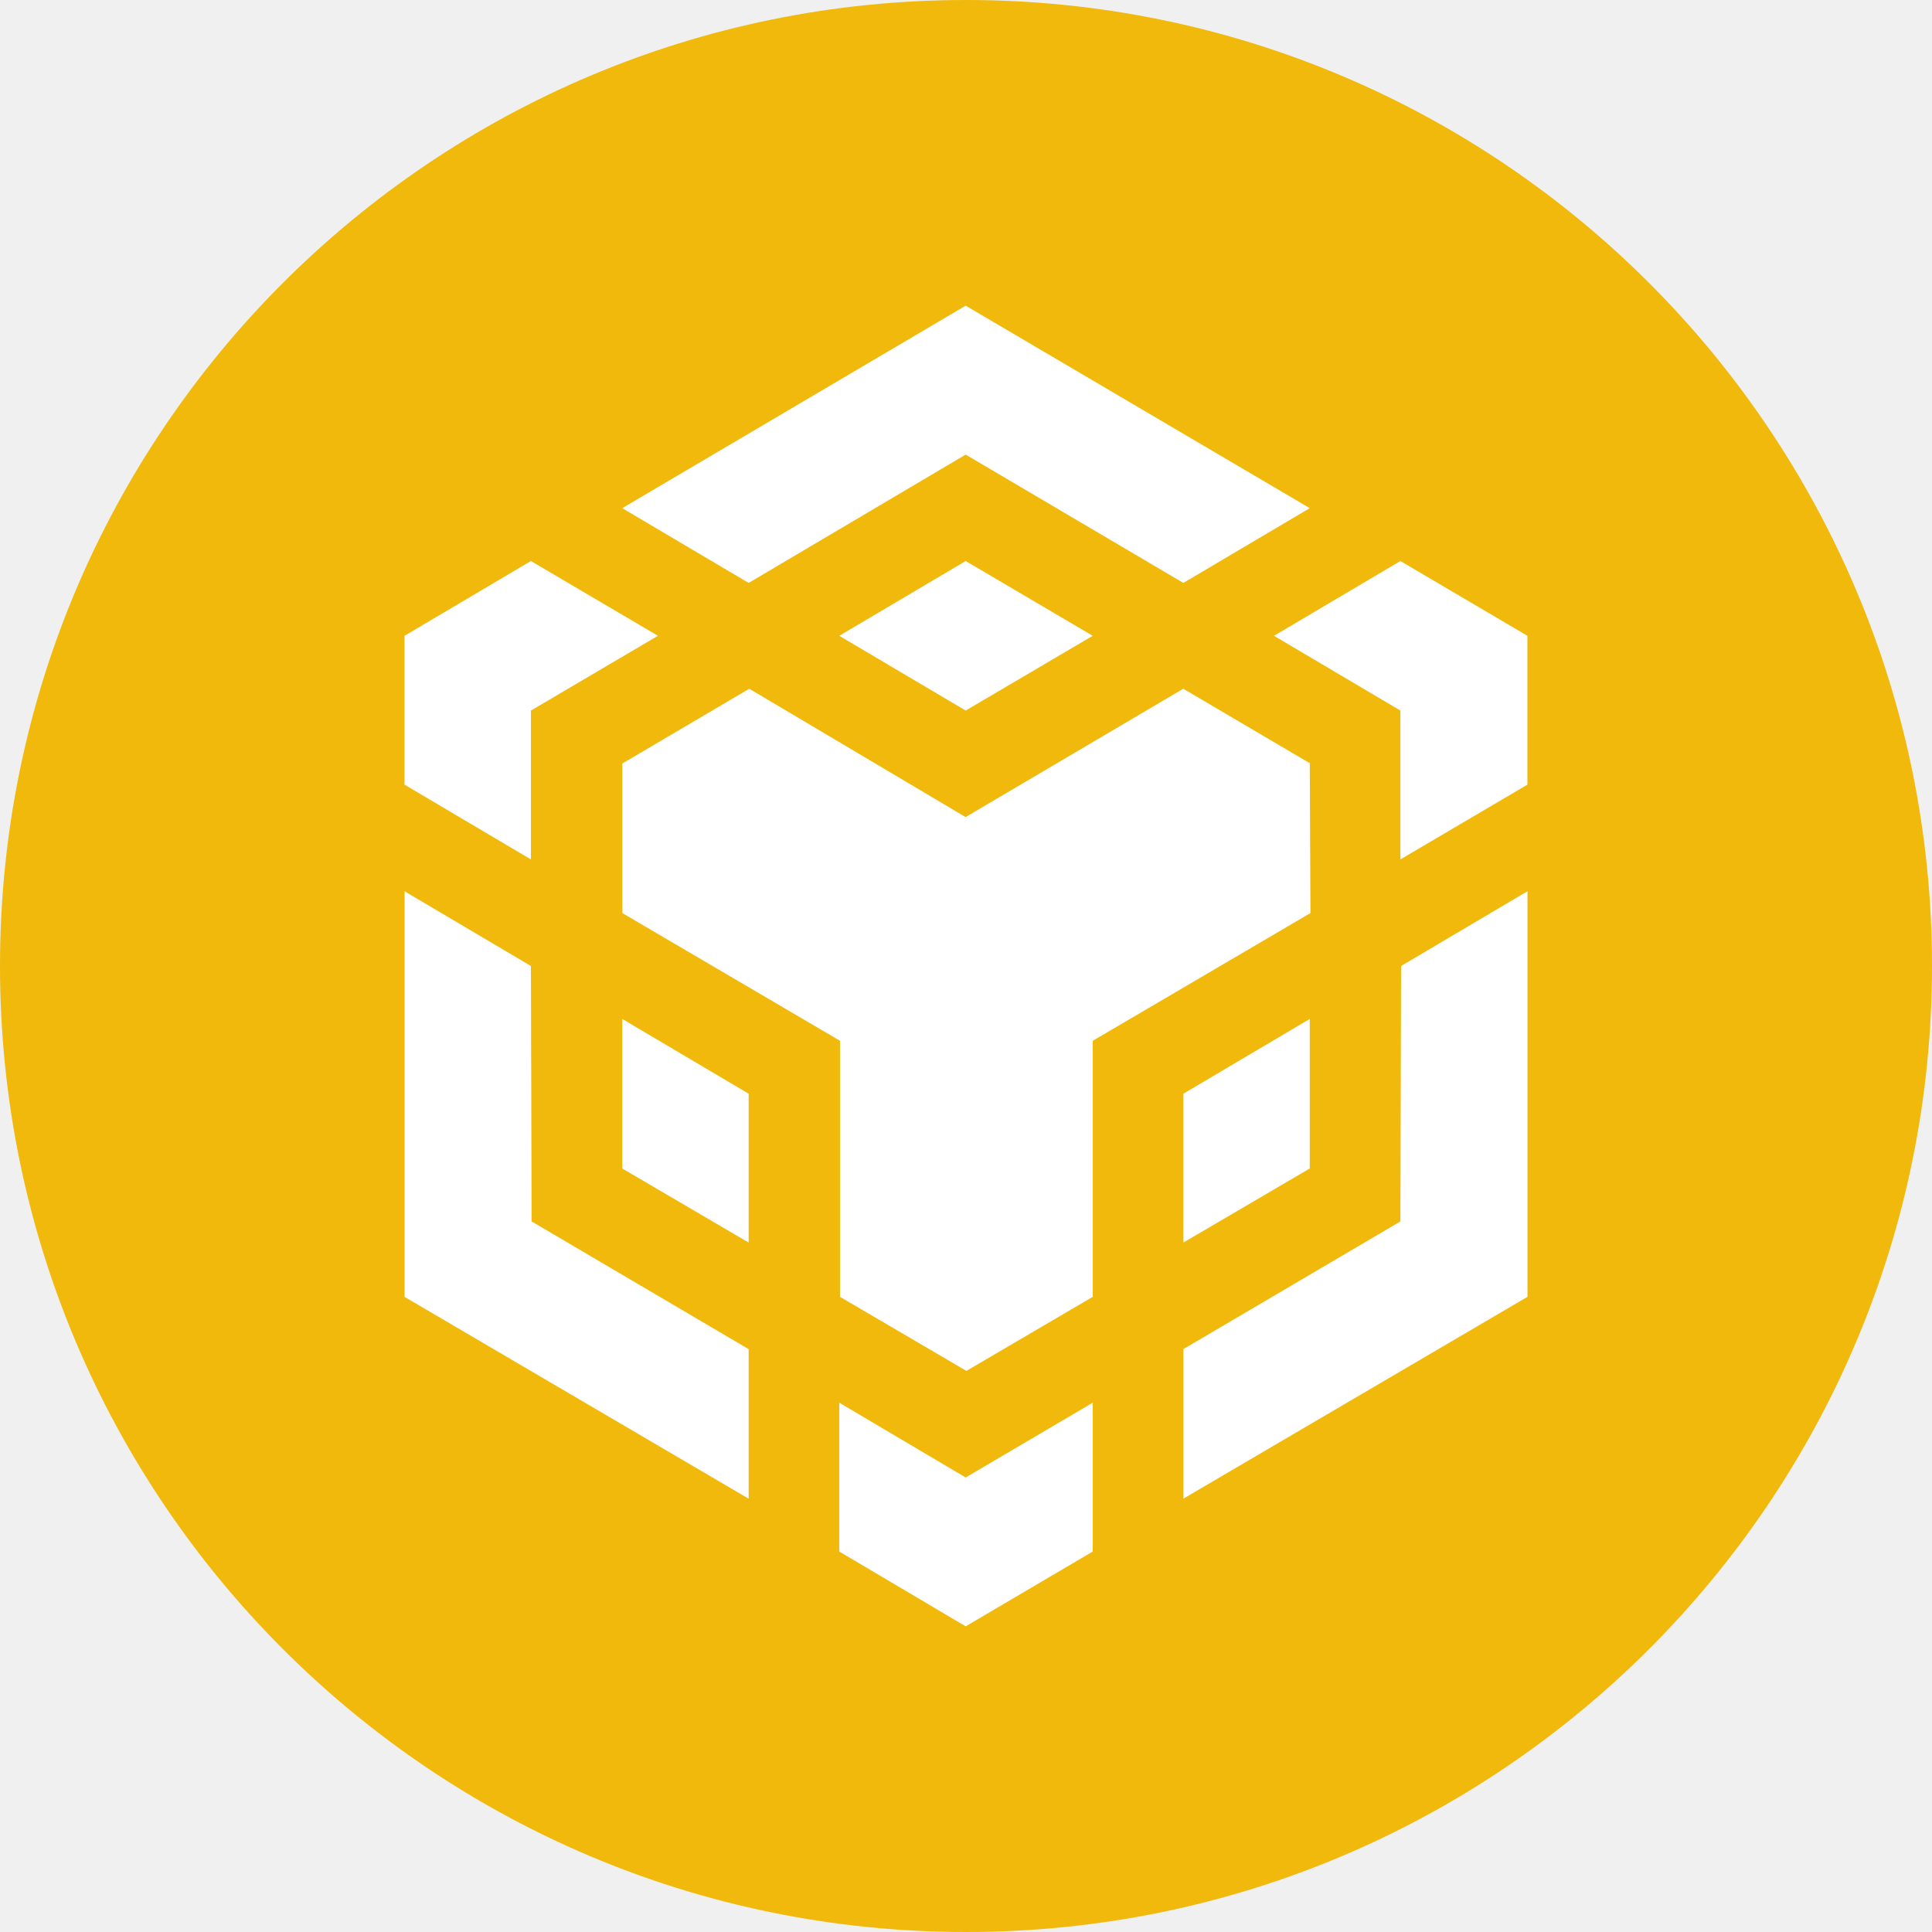
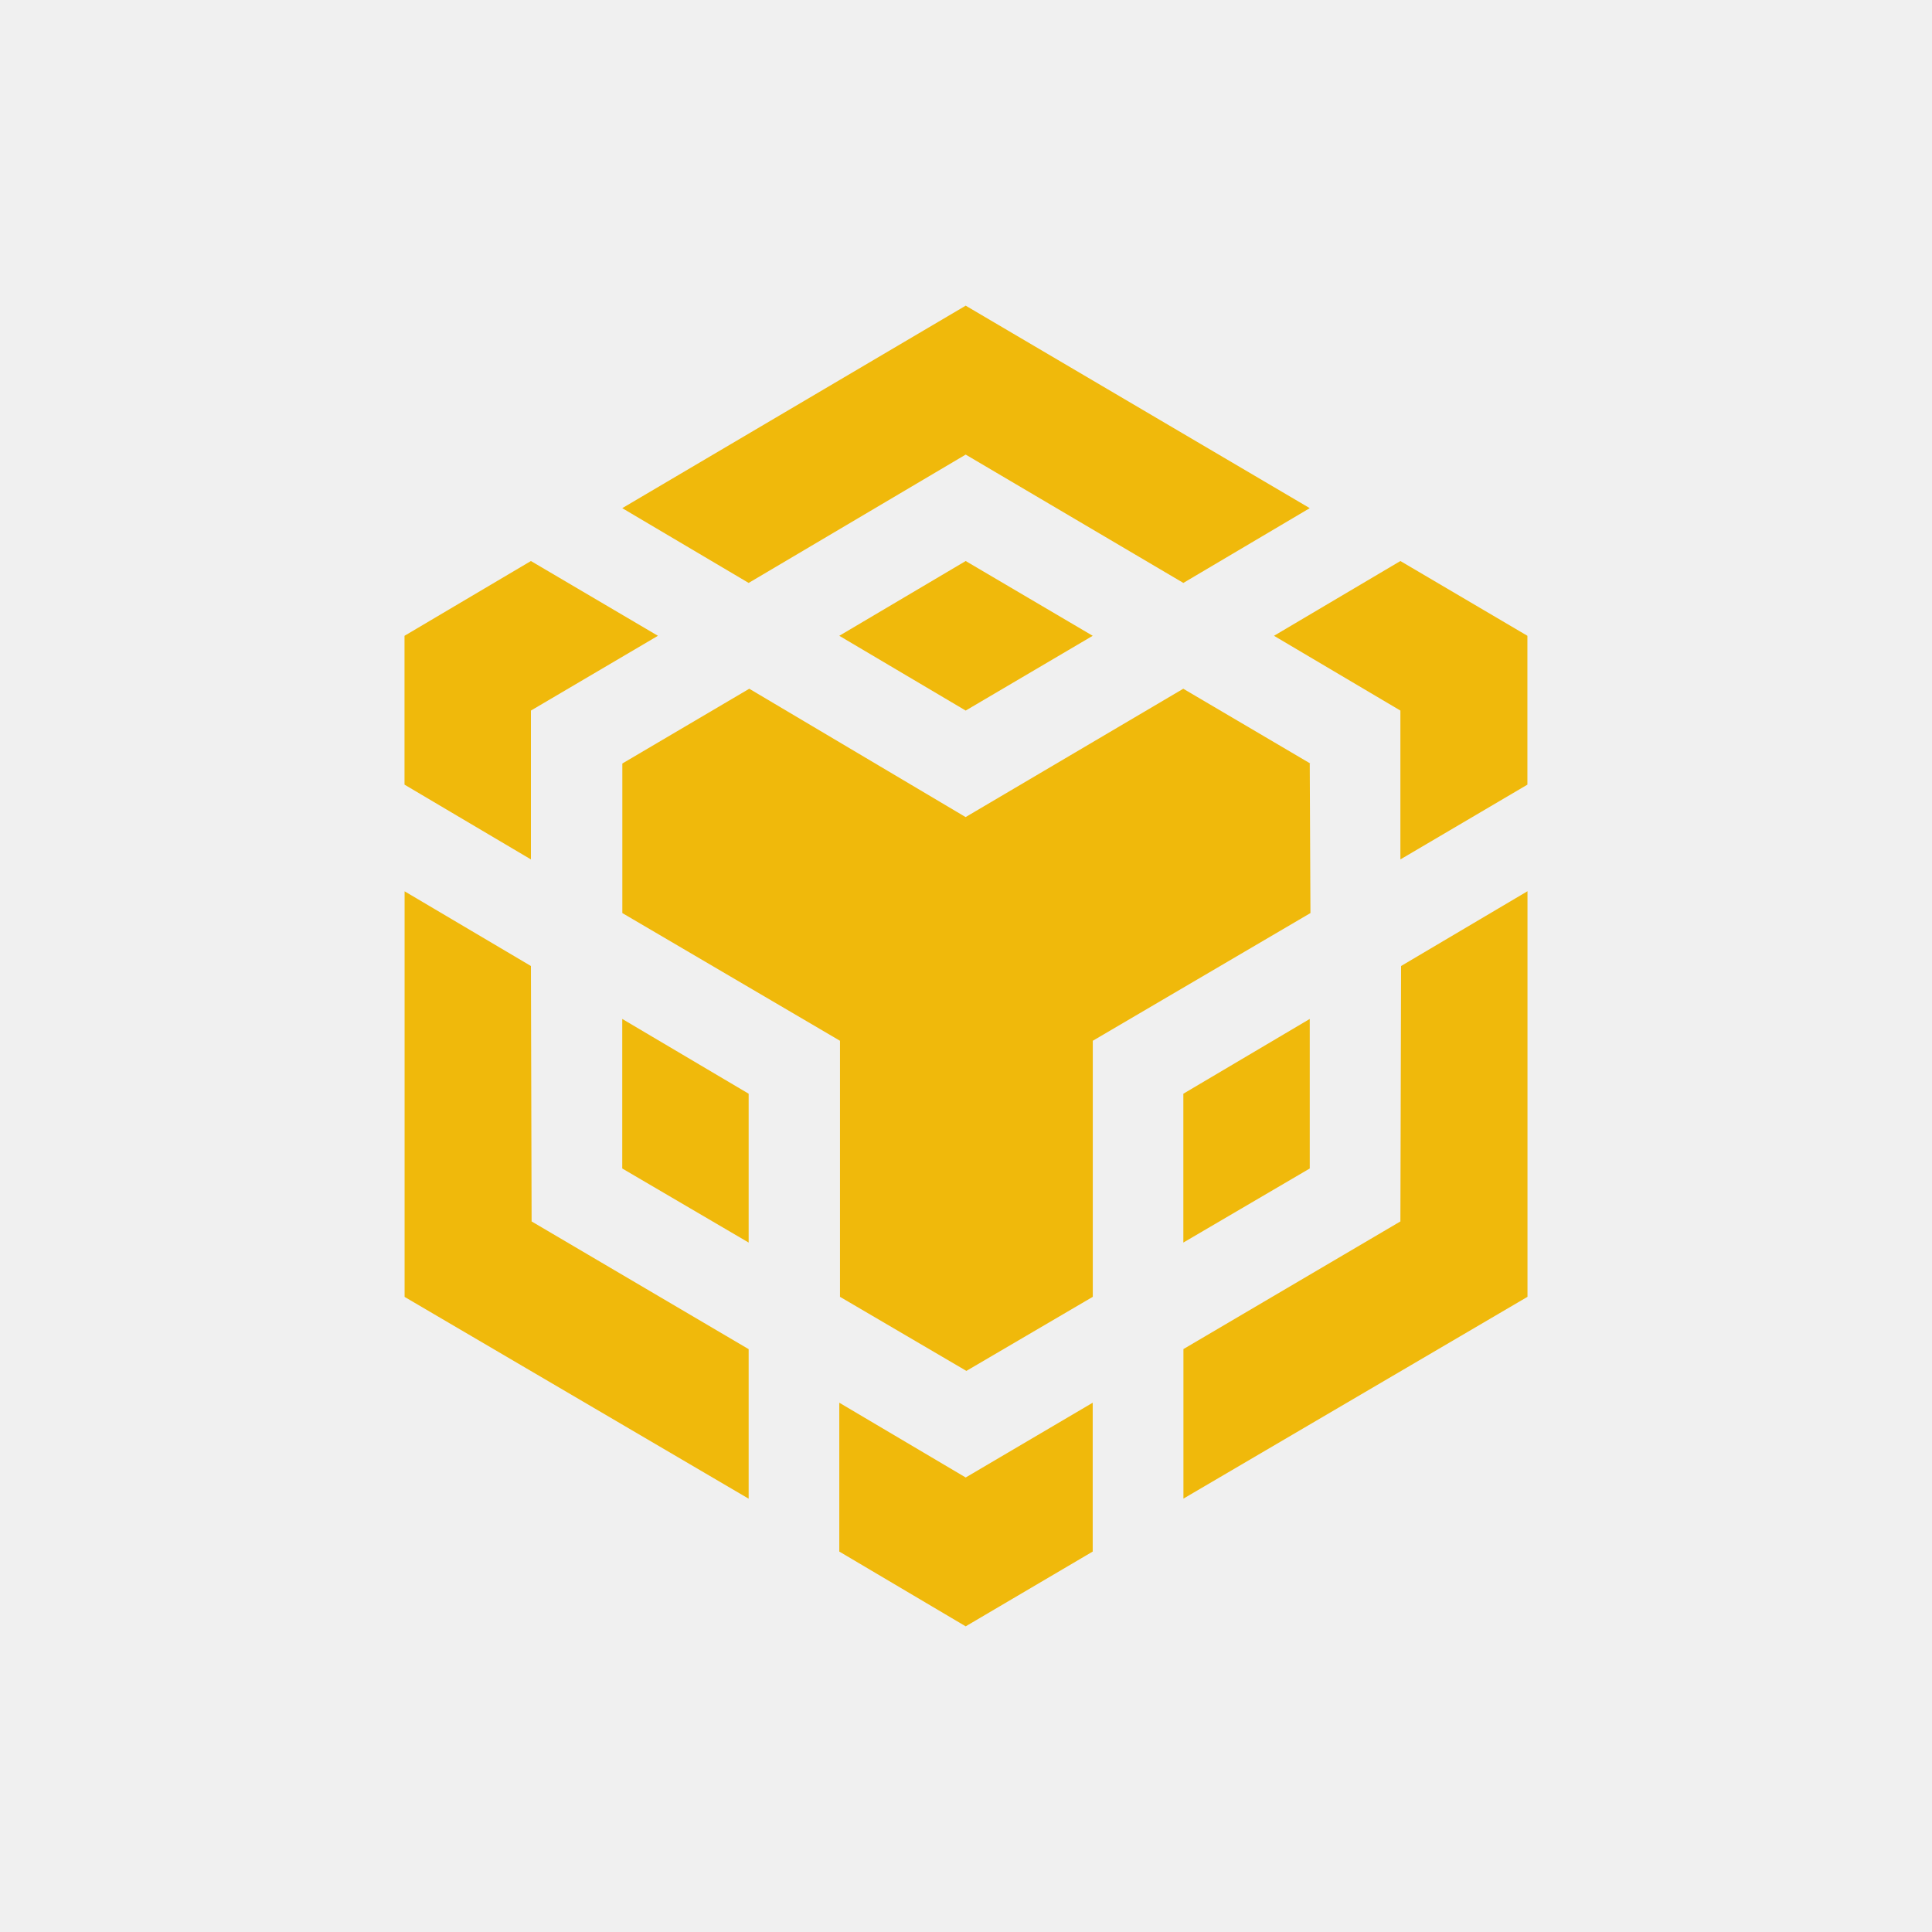
<svg xmlns="http://www.w3.org/2000/svg" version="1.1" id="Layer_1" x="0px" y="0px" viewBox="0 0 2496 2496" style="enable-background:new 0 0 2496 2496;" xml:space="preserve">
  <g>
-     <path style="fill-rule:evenodd;clip-rule:evenodd;fill:#F0B90B;" d="M1248,0c689.3,0,1248,558.7,1248,1248s-558.7,1248-1248,1248   S0,1937.3,0,1248S558.7,0,1248,0L1248,0z" />
-     <path style="fill:#FFFFFF;" d="M685.9,1248l0.9,330l280.4,165v193.2l-444.5-260.7v-524L685.9,1248L685.9,1248z M685.9,918v192.3   l-163.3-96.6V821.4l163.3-96.6l164.1,96.6L685.9,918L685.9,918z M1084.3,821.4l163.3-96.6l164.1,96.6L1247.6,918L1084.3,821.4   L1084.3,821.4z" />
-     <path style="fill:#FFFFFF;" d="M803.9,1509.6v-193.2l163.3,96.6v192.3L803.9,1509.6L803.9,1509.6z M1084.3,1812.2l163.3,96.6   l164.1-96.6v192.3l-164.1,96.6l-163.3-96.6V1812.2L1084.3,1812.2z M1645.9,821.4l163.3-96.6l164.1,96.6v192.3l-164.1,96.6V918   L1645.9,821.4L1645.9,821.4L1645.9,821.4z M1809.2,1578l0.9-330l163.3-96.6v524l-444.5,260.7v-193.2L1809.2,1578L1809.2,1578   L1809.2,1578z" />
-     <polygon style="fill:#FFFFFF;" points="1692.1,1509.6 1528.8,1605.3 1528.8,1413 1692.1,1316.4 1692.1,1509.6  " />
-     <path style="fill:#FFFFFF;" d="M1692.1,986.4l0.9,193.2l-281.2,165v330.8l-163.3,95.7l-163.3-95.7v-330.8l-281.2-165V986.4   L968,889.8l279.5,165.8l281.2-165.8l164.1,96.6H1692.1L1692.1,986.4z M803.9,656.5l443.7-261.6l444.5,261.6l-163.3,96.6   l-281.2-165.8L967.2,753.1L803.9,656.5L803.9,656.5z" />
+     <path style="fill:#F0B90B;" d="M685.9,1248l0.9,330l280.4,165v193.2l-444.5-260.7v-524L685.9,1248L685.9,1248z M685.9,918v192.3   l-163.3-96.6V821.4l163.3-96.6l164.1,96.6L685.9,918L685.9,918z M1084.3,821.4l163.3-96.6l164.1,96.6L1247.6,918L1084.3,821.4   L1084.3,821.4z" />
+     <path style="fill:#F0B90B;" d="M803.9,1509.6v-193.2l163.3,96.6v192.3L803.9,1509.6L803.9,1509.6z M1084.3,1812.2l163.3,96.6   l164.1-96.6v192.3l-164.1,96.6l-163.3-96.6V1812.2L1084.3,1812.2z M1645.9,821.4l163.3-96.6l164.1,96.6v192.3l-164.1,96.6V918   L1645.9,821.4L1645.9,821.4L1645.9,821.4z M1809.2,1578l0.9-330l163.3-96.6v524l-444.5,260.7v-193.2L1809.2,1578L1809.2,1578   L1809.2,1578z" />
+     <polygon style="fill:#F0B90B;" points="1692.1,1509.6 1528.8,1605.3 1528.8,1413 1692.1,1316.4 1692.1,1509.6  " />
+     <path style="fill:#F0B90B;" d="M1692.1,986.4l0.9,193.2l-281.2,165v330.8l-163.3,95.7l-163.3-95.7v-330.8l-281.2-165V986.4   L968,889.8l279.5,165.8l281.2-165.8l164.1,96.6H1692.1L1692.1,986.4z M803.9,656.5l443.7-261.6l444.5,261.6l-163.3,96.6   l-281.2-165.8L967.2,753.1L803.9,656.5L803.9,656.5z" />
  </g>
</svg>
